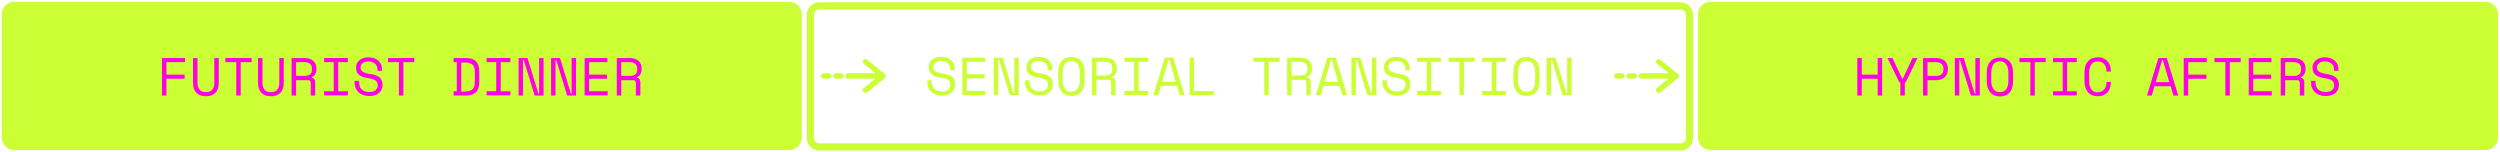
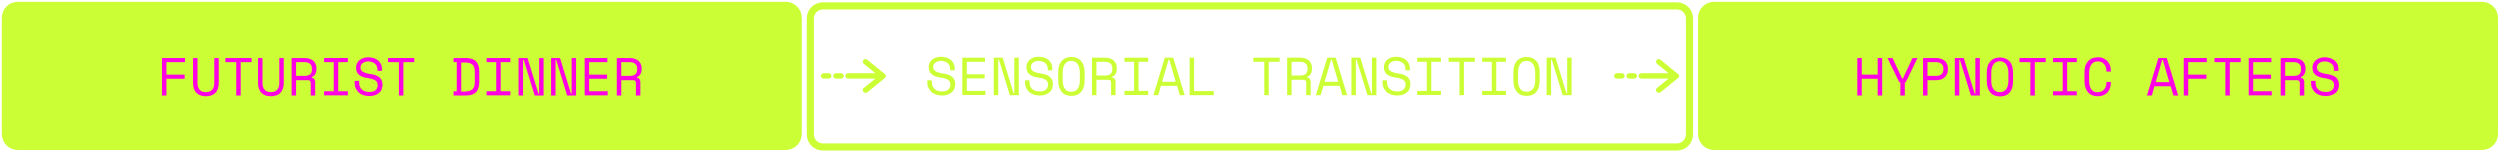
<svg xmlns="http://www.w3.org/2000/svg" id="Layer_1" version="1.1" viewBox="0 0 1400 85">
  <defs>
    <style>
      .st0, .st1 {
        fill: #ccfe35;
      }

      .st0, .st2 {
        stroke: #ccfe35;
        stroke-miterlimit: 10;
        stroke-width: 4px;
      }

      .st3 {
        fill: #ff00e5;
      }

      .st2 {
        fill: none;
      }
    </style>
  </defs>
-   <rect class="st0" x="3" y="3" width="444" height="79" rx="5" ry="5" />
-   <rect class="st2" x="453.8" y="3.3" width="492.3" height="79" rx="5" ry="5" />
-   <rect class="st0" x="952.9" y="3" width="444" height="79" rx="5" ry="5" />
+   <rect class="st0" x="3" y="3" width="444" height="79" rx="7" ry="7" />
+   <rect class="st2" x="453.8" y="3.3" width="492.3" height="79" rx="7" ry="7" />
+   <rect class="st0" x="952.9" y="3" width="444" height="79" rx="7" ry="7" />
  <g>
    <path class="st1" d="M532,38.3c0-.7-.1-1.3-.4-1.8-.3-.5-.6-.9-1.1-1.3-.5-.3-1-.6-1.6-.8s-1.2-.3-1.9-.3-1.1,0-1.6.2c-.5.1-1,.4-1.4.6-.4.3-.7.6-1,1-.2.4-.4.9-.4,1.4v.2c0,.6.1,1.1.4,1.5.2.4.6.8,1.1,1,.5.3,1.1.5,1.8.7.7.2,1.5.4,2.5.5,2.2.3,3.8,1,4.9,1.9,1,1,1.6,2.2,1.6,3.8v.4c0,.9-.2,1.7-.5,2.5-.3.8-.8,1.4-1.4,1.9-.6.5-1.4,1-2.3,1.3-.9.3-1.9.5-3.1.5s-2.5-.2-3.6-.6c-1-.4-1.9-.9-2.6-1.6-.7-.7-1.2-1.5-1.6-2.4-.4-.9-.5-1.9-.5-3v-.9h2.5v.7c0,1.8.5,3.2,1.5,4.1s2.4,1.4,4.2,1.4,2.7-.3,3.5-1c.8-.7,1.2-1.6,1.2-2.7v-.2c0-1.1-.4-1.9-1.2-2.5-.8-.6-2.1-1-3.9-1.3-1.1-.1-2-.4-2.9-.6-.9-.3-1.6-.7-2.2-1.1-.6-.5-1.1-1-1.4-1.7-.3-.7-.5-1.4-.5-2.3v-.4c0-.8.2-1.6.5-2.2s.8-1.3,1.4-1.8c.6-.5,1.3-.9,2.2-1.2.8-.3,1.8-.4,2.8-.4s2.2.2,3.2.5c.9.3,1.7.8,2.4,1.4.6.6,1.1,1.2,1.5,2,.3.8.5,1.6.5,2.4v1.3h-2.5v-1.1Z" />
    <path class="st1" d="M538.9,32.3h12.7v2.3h-10.2v7h10v2.3h-10v7h10.4v2.3h-12.9v-21Z" />
    <path class="st1" d="M567.6,52.2h.4v-19.9h2.5v21h-5l-6.1-19.9h-.4v19.9h-2.5v-21h5l6.1,19.9Z" />
    <path class="st1" d="M586.7,38.3c0-.7-.1-1.3-.4-1.8-.3-.5-.6-.9-1.1-1.3-.5-.3-1-.6-1.6-.8s-1.2-.3-1.9-.3-1.1,0-1.6.2c-.5.1-1,.4-1.4.6-.4.3-.7.6-1,1-.2.4-.4.9-.4,1.4v.2c0,.6.1,1.1.4,1.5.2.4.6.8,1.1,1,.5.3,1.1.5,1.8.7.7.2,1.5.4,2.5.5,2.2.3,3.8,1,4.9,1.9,1,1,1.6,2.2,1.6,3.8v.4c0,.9-.2,1.7-.5,2.5-.3.8-.8,1.4-1.4,1.9-.6.5-1.4,1-2.3,1.3-.9.3-1.9.5-3.1.5s-2.5-.2-3.6-.6c-1-.4-1.9-.9-2.6-1.6-.7-.7-1.2-1.5-1.6-2.4-.4-.9-.5-1.9-.5-3v-.9h2.5v.7c0,1.8.5,3.2,1.5,4.1s2.4,1.4,4.2,1.4,2.7-.3,3.5-1c.8-.7,1.2-1.6,1.2-2.7v-.2c0-1.1-.4-1.9-1.2-2.5-.8-.6-2.1-1-3.9-1.3-1.1-.1-2-.4-2.9-.6-.9-.3-1.6-.7-2.2-1.1-.6-.5-1.1-1-1.4-1.7-.3-.7-.5-1.4-.5-2.3v-.4c0-.8.2-1.6.5-2.2s.8-1.3,1.4-1.8c.6-.5,1.3-.9,2.2-1.2.8-.3,1.8-.4,2.8-.4s2.2.2,3.2.5c.9.3,1.7.8,2.4,1.4.6.6,1.1,1.2,1.5,2,.3.8.5,1.6.5,2.4v1.3h-2.5v-1.1Z" />
    <path class="st1" d="M592.6,40.4c0-2.7.6-4.8,2-6.3,1.3-1.5,3.1-2.2,5.4-2.2s4.1.8,5.4,2.2c1.3,1.5,2,3.6,2,6.3v4.7c0,2.8-.7,4.9-2,6.4-1.3,1.5-3.1,2.2-5.4,2.2s-4.1-.7-5.4-2.2c-1.3-1.5-2-3.6-2-6.4v-4.7ZM599.9,51.4c1.6,0,2.8-.6,3.6-1.7.8-1.1,1.2-2.7,1.2-4.8v-4.3c0-1.9-.4-3.5-1.2-4.7-.8-1.2-2-1.8-3.6-1.8s-2.8.6-3.6,1.8c-.8,1.2-1.2,2.7-1.2,4.7v4.3c0,2.1.4,3.6,1.2,4.8s2,1.7,3.6,1.7Z" />
    <path class="st1" d="M624.7,53.3h-2.5v-7c0-.5-.1-.9-.4-1.2-.2-.3-.7-.4-1.3-.4h-6.5v8.6h-2.5v-21h7.5c1.1,0,2,.2,2.8.5.8.3,1.5.7,2,1.2.5.5.9,1.1,1.2,1.8.3.7.4,1.4.4,2.2v.9c0,.8-.2,1.6-.6,2.3-.4.8-1.1,1.4-2,1.8v.4c.6.1,1.1.3,1.4.7.3.4.5.9.5,1.6v7.6ZM614,42.3h4.7c1.4,0,2.5-.3,3.2-.9.7-.6,1-1.5,1-2.7v-.5c0-1.1-.3-1.9-1-2.6-.7-.6-1.7-1-3.2-1h-4.7v7.7Z" />
    <path class="st1" d="M629.7,32.3h13.3v2.3h-5.4v16.3h5.4v2.3h-13.3v-2.3h5.4v-16.3h-5.4v-2.3Z" />
    <path class="st1" d="M659.1,48.1h-9l-1.5,5.2h-2.7l6.4-21h4.7l6.4,21h-2.7l-1.5-5.2ZM654.4,33.4l-3.6,12.4h7.6l-3.6-12.4h-.4Z" />
    <path class="st1" d="M666.2,32.3h2.5v18.7h11v2.3h-13.5v-21Z" />
    <path class="st1" d="M701.8,32.3h14.8v2.3h-6.1v18.7h-2.5v-18.7h-6.1v-2.3Z" />
    <path class="st1" d="M734,53.3h-2.5v-7c0-.5-.1-.9-.4-1.2s-.7-.4-1.3-.4h-6.5v8.6h-2.5v-21h7.5c1.1,0,2,.2,2.8.5.8.3,1.5.7,2,1.2.5.5.9,1.1,1.2,1.8.3.7.4,1.4.4,2.2v.9c0,.8-.2,1.6-.6,2.3-.4.8-1.1,1.4-2,1.8v.4c.6.1,1.1.3,1.4.7.3.4.5.9.5,1.6v7.6ZM723.3,42.3h4.7c1.4,0,2.5-.3,3.2-.9.7-.6,1-1.5,1-2.7v-.5c0-1.1-.3-1.9-1-2.6-.7-.6-1.7-1-3.2-1h-4.7v7.7Z" />
    <path class="st1" d="M750.1,48.1h-9l-1.5,5.2h-2.7l6.4-21h4.7l6.4,21h-2.7l-1.5-5.2ZM745.4,33.4l-3.6,12.4h7.6l-3.6-12.4h-.4Z" />
    <path class="st1" d="M767.9,52.2h.4v-19.9h2.5v21h-5l-6.1-19.9h-.4v19.9h-2.5v-21h5l6.1,19.9Z" />
    <path class="st1" d="M787,38.3c0-.7-.1-1.3-.4-1.8-.3-.5-.6-.9-1.1-1.3-.5-.3-1-.6-1.6-.8s-1.2-.3-1.9-.3-1.1,0-1.7.2c-.5.1-1,.4-1.4.6-.4.3-.7.6-1,1-.2.4-.4.9-.4,1.4v.2c0,.6.1,1.1.4,1.5.2.4.6.8,1.1,1,.5.3,1.1.5,1.8.7.7.2,1.5.4,2.5.5,2.2.3,3.8,1,4.9,1.9,1,1,1.6,2.2,1.6,3.8v.4c0,.9-.2,1.7-.5,2.5-.3.8-.8,1.4-1.4,1.9-.6.5-1.4,1-2.3,1.3-.9.3-1.9.5-3.1.5s-2.5-.2-3.6-.6-1.9-.9-2.6-1.6-1.2-1.5-1.6-2.4c-.4-.9-.5-1.9-.5-3v-.9h2.5v.7c0,1.8.5,3.2,1.5,4.1s2.4,1.4,4.2,1.4,2.7-.3,3.5-1c.8-.7,1.2-1.6,1.2-2.7v-.2c0-1.1-.4-1.9-1.2-2.5-.8-.6-2.1-1-3.9-1.3-1.1-.1-2-.4-2.9-.6-.9-.3-1.6-.7-2.2-1.1-.6-.5-1.1-1-1.4-1.7-.3-.7-.5-1.4-.5-2.3v-.4c0-.8.2-1.6.5-2.2s.8-1.3,1.4-1.8,1.3-.9,2.2-1.2c.8-.3,1.8-.4,2.8-.4s2.2.2,3.2.5c.9.3,1.7.8,2.4,1.4.6.6,1.1,1.2,1.5,2,.3.8.5,1.6.5,2.4v1.3h-2.5v-1.1Z" />
    <path class="st1" d="M793.6,32.3h13.3v2.3h-5.4v16.3h5.4v2.3h-13.3v-2.3h5.4v-16.3h-5.4v-2.3Z" />
    <path class="st1" d="M811.1,32.3h14.8v2.3h-6.1v18.7h-2.5v-18.7h-6.1v-2.3Z" />
    <path class="st1" d="M830,32.3h13.3v2.3h-5.4v16.3h5.4v2.3h-13.3v-2.3h5.4v-16.3h-5.4v-2.3Z" />
    <path class="st1" d="M847.5,40.4c0-2.7.6-4.8,2-6.3,1.3-1.5,3.1-2.2,5.4-2.2s4.1.8,5.4,2.2c1.3,1.5,1.9,3.6,1.9,6.3v4.7c0,2.8-.6,4.9-1.9,6.4-1.3,1.5-3.1,2.2-5.4,2.2s-4.1-.7-5.4-2.2c-1.3-1.5-2-3.6-2-6.4v-4.7ZM854.9,51.4c1.6,0,2.8-.6,3.6-1.7.8-1.1,1.2-2.7,1.2-4.8v-4.3c0-1.9-.4-3.5-1.2-4.7-.8-1.2-2-1.8-3.6-1.8s-2.8.6-3.6,1.8c-.8,1.2-1.2,2.7-1.2,4.7v4.3c0,2.1.4,3.6,1.2,4.8.8,1.1,2,1.7,3.6,1.7Z" />
    <path class="st1" d="M877.2,52.2h.4v-19.9h2.5v21h-5l-6.1-19.9h-.4v19.9h-2.5v-21h5l6.1,19.9Z" />
  </g>
  <g>
    <path class="st3" d="M1040.1,32.5h2.5v9.3h8.9v-9.3h2.5v21h-2.5v-9.4h-8.9v9.4h-2.5v-21Z" />
    <path class="st3" d="M1064.1,46.1h-.5l-6.6-13.6h2.8l5.4,11.5h.4l5.4-11.5h2.8l-6.6,13.6h-.5v7.4h-2.5v-7.4Z" />
    <path class="st3" d="M1079.4,44.9v8.6h-2.5v-21h7.5c1.1,0,2,.2,2.8.5.8.3,1.5.7,2,1.2.5.5.9,1.1,1.2,1.8.3.7.4,1.4.4,2.2v.9c0,.8-.1,1.5-.4,2.2-.3.7-.7,1.3-1.2,1.8-.5.5-1.2,1-2,1.3-.8.3-1.7.5-2.8.5h-5ZM1079.4,42.5h4.7c2.8,0,4.2-1.2,4.2-3.6v-.5c0-1.1-.3-1.9-1-2.6-.7-.6-1.7-1-3.2-1h-4.7v7.7Z" />
    <path class="st3" d="M1105.8,52.4h.4v-19.9h2.5v21h-5l-6.1-19.9h-.4v19.9h-2.5v-21h5l6.1,19.9Z" />
    <path class="st3" d="M1112.6,40.7c0-2.7.6-4.8,2-6.3,1.3-1.5,3.1-2.2,5.4-2.2s4.1.8,5.4,2.2c1.3,1.5,1.9,3.6,1.9,6.3v4.7c0,2.8-.6,4.9-1.9,6.4-1.3,1.5-3.1,2.2-5.4,2.2s-4.1-.7-5.4-2.2c-1.3-1.5-2-3.6-2-6.4v-4.7ZM1119.9,51.6c1.6,0,2.8-.6,3.6-1.7.8-1.1,1.2-2.7,1.2-4.8v-4.3c0-1.9-.4-3.5-1.2-4.7-.8-1.2-2-1.8-3.6-1.8s-2.8.6-3.6,1.8c-.8,1.2-1.2,2.7-1.2,4.7v4.3c0,2.1.4,3.6,1.2,4.8.8,1.1,2,1.7,3.6,1.7Z" />
    <path class="st3" d="M1130.8,32.5h14.8v2.3h-6.1v18.7h-2.5v-18.7h-6.1v-2.3Z" />
    <path class="st3" d="M1149.7,32.5h13.3v2.3h-5.4v16.3h5.4v2.3h-13.3v-2.3h5.4v-16.3h-5.4v-2.3Z" />
    <path class="st3" d="M1174.7,51.6c.9,0,1.6-.1,2.2-.4.6-.3,1.1-.7,1.5-1.2.4-.5.7-1,.9-1.7.2-.6.3-1.3.3-2v-.4h2.5v.4c0,1.1-.2,2.1-.5,3-.3.9-.8,1.7-1.4,2.4-.6.7-1.4,1.2-2.3,1.6-.9.4-2,.6-3.2.6-2.3,0-4.1-.7-5.4-2.2-1.3-1.5-2-3.6-2-6.4v-4.7c0-2.7.6-4.8,2-6.3,1.3-1.5,3.1-2.2,5.4-2.2s2.3.2,3.2.6c.9.4,1.7.9,2.3,1.6s1.1,1.5,1.4,2.4c.3.9.5,1.9.5,3v.4h-2.5v-.4c0-.7-.1-1.3-.3-2-.2-.6-.5-1.2-.9-1.7-.4-.5-.9-.9-1.5-1.2-.6-.3-1.3-.4-2.2-.4-1.6,0-2.8.6-3.6,1.8-.8,1.2-1.2,2.7-1.2,4.7v4.3c0,2.1.4,3.6,1.2,4.8.8,1.1,2,1.7,3.6,1.7Z" />
    <path class="st3" d="M1215.5,48.3h-9l-1.5,5.2h-2.7l6.4-21h4.7l6.4,21h-2.7l-1.5-5.2ZM1210.8,33.6l-3.6,12.4h7.6l-3.6-12.4h-.4Z" />
    <path class="st3" d="M1222.9,32.5h12.9v2.3h-10.4v7h10.2v2.3h-10.2v9.4h-2.5v-21Z" />
    <path class="st3" d="M1240,32.5h14.8v2.3h-6.1v18.7h-2.5v-18.7h-6.1v-2.3Z" />
    <path class="st3" d="M1259.3,32.5h12.7v2.3h-10.2v7h10v2.3h-10v7h10.4v2.3h-12.9v-21Z" />
    <path class="st3" d="M1290.4,53.5h-2.5v-7c0-.5-.1-.9-.4-1.2s-.7-.4-1.3-.4h-6.5v8.6h-2.5v-21h7.5c1.1,0,2,.2,2.8.5.8.3,1.5.7,2,1.2.5.5.9,1.1,1.2,1.8.3.7.4,1.4.4,2.2v.9c0,.8-.2,1.6-.6,2.3-.4.8-1.1,1.4-2,1.8v.4c.6.1,1.1.3,1.4.7.3.4.5.9.5,1.6v7.6ZM1279.7,42.5h4.7c1.4,0,2.5-.3,3.2-.9.7-.6,1-1.5,1-2.7v-.5c0-1.1-.3-1.9-1-2.6-.7-.6-1.7-1-3.2-1h-4.7v7.7Z" />
    <path class="st3" d="M1307,38.6c0-.7-.1-1.3-.4-1.8-.3-.5-.6-.9-1.1-1.3-.5-.3-1-.6-1.6-.8s-1.2-.3-1.9-.3-1.1,0-1.7.2c-.5.1-1,.4-1.4.6-.4.3-.7.6-1,1-.2.4-.4.9-.4,1.4v.2c0,.6.1,1.1.4,1.5.2.4.6.8,1.1,1,.5.3,1.1.5,1.8.7.7.2,1.5.4,2.5.5,2.2.3,3.8,1,4.9,1.9,1,1,1.6,2.2,1.6,3.8v.4c0,.9-.2,1.7-.5,2.5-.3.8-.8,1.4-1.4,1.9-.6.5-1.4,1-2.3,1.3-.9.3-1.9.5-3.1.5s-2.5-.2-3.6-.6-1.9-.9-2.6-1.6-1.2-1.5-1.6-2.4c-.4-.9-.5-1.9-.5-3v-.9h2.5v.7c0,1.8.5,3.2,1.5,4.1s2.4,1.4,4.2,1.4,2.7-.3,3.5-1c.8-.7,1.2-1.6,1.2-2.7v-.2c0-1.1-.4-1.9-1.2-2.5-.8-.6-2.1-1-3.9-1.3-1.1-.1-2-.4-2.9-.6-.9-.3-1.6-.7-2.2-1.1-.6-.5-1.1-1-1.4-1.7-.3-.7-.5-1.4-.5-2.3v-.4c0-.8.2-1.6.5-2.2s.8-1.3,1.4-1.8,1.3-.9,2.2-1.2c.8-.3,1.8-.4,2.8-.4s2.2.2,3.2.5c.9.3,1.7.8,2.4,1.4.6.6,1.1,1.2,1.5,2,.3.8.5,1.6.5,2.4v1.3h-2.5v-1.1Z" />
  </g>
  <g>
    <path class="st3" d="M90.7,32.5h12.9v2.3h-10.4v7h10.2v2.3h-10.2v9.4h-2.5v-21Z" />
    <path class="st3" d="M110.6,32.5v13.9c0,1.7.4,3,1.2,3.9.8.9,2,1.3,3.5,1.3s2.7-.4,3.5-1.3c.8-.9,1.2-2.2,1.2-3.9v-13.9h2.5v13.9c0,2.4-.6,4.3-1.9,5.6-1.3,1.3-3,1.9-5.3,1.9s-4-.6-5.3-1.9c-1.3-1.3-1.9-3.1-1.9-5.6v-13.9h2.5Z" />
    <path class="st3" d="M126.1,32.5h14.8v2.3h-6.1v18.7h-2.5v-18.7h-6.1v-2.3Z" />
    <path class="st3" d="M147,32.5v13.9c0,1.7.4,3,1.2,3.9.8.9,2,1.3,3.5,1.3s2.7-.4,3.5-1.3c.8-.9,1.2-2.2,1.2-3.9v-13.9h2.5v13.9c0,2.4-.6,4.3-1.9,5.6-1.3,1.3-3,1.9-5.3,1.9s-4-.6-5.3-1.9c-1.3-1.3-1.9-3.1-1.9-5.6v-13.9h2.5Z" />
    <path class="st3" d="M176.5,53.5h-2.5v-7c0-.5-.1-.9-.4-1.2-.2-.3-.7-.4-1.3-.4h-6.5v8.6h-2.5v-21h7.5c1.1,0,2,.2,2.8.5.8.3,1.5.7,2,1.2.5.5.9,1.1,1.2,1.8.3.7.4,1.4.4,2.2v.9c0,.8-.2,1.6-.6,2.3-.4.8-1.1,1.4-2,1.8v.4c.6.1,1.1.3,1.4.7.3.4.5.9.5,1.6v7.6ZM165.8,42.5h4.7c1.4,0,2.5-.3,3.2-.9.7-.6,1-1.5,1-2.7v-.5c0-1.1-.3-1.9-1-2.6-.7-.6-1.7-1-3.2-1h-4.7v7.7Z" />
    <path class="st3" d="M181.5,32.5h13.3v2.3h-5.4v16.3h5.4v2.3h-13.3v-2.3h5.4v-16.3h-5.4v-2.3Z" />
    <path class="st3" d="M211.3,38.6c0-.7-.1-1.3-.4-1.8-.3-.5-.6-.9-1.1-1.3-.5-.3-1-.6-1.6-.8s-1.2-.3-1.9-.3-1.1,0-1.6.2c-.5.1-1,.4-1.4.6-.4.3-.7.6-1,1-.2.4-.4.9-.4,1.4v.2c0,.6.1,1.1.4,1.5.2.4.6.8,1.1,1,.5.3,1.1.5,1.8.7.7.2,1.5.4,2.5.5,2.2.3,3.8,1,4.9,1.9,1,1,1.6,2.2,1.6,3.8v.4c0,.9-.2,1.7-.5,2.5-.3.8-.8,1.4-1.4,1.9-.6.5-1.4,1-2.3,1.3-.9.3-1.9.5-3.1.5s-2.5-.2-3.6-.6c-1-.4-1.9-.9-2.6-1.6-.7-.7-1.2-1.5-1.6-2.4-.4-.9-.5-1.9-.5-3v-.9h2.5v.7c0,1.8.5,3.2,1.5,4.1s2.4,1.4,4.2,1.4,2.7-.3,3.5-1c.8-.7,1.2-1.6,1.2-2.7v-.2c0-1.1-.4-1.9-1.2-2.5-.8-.6-2.1-1-3.9-1.3-1.1-.1-2-.4-2.9-.6-.9-.3-1.6-.7-2.2-1.1-.6-.5-1.1-1-1.4-1.7-.3-.7-.5-1.4-.5-2.3v-.4c0-.8.2-1.6.5-2.2s.8-1.3,1.4-1.8c.6-.5,1.3-.9,2.2-1.2.8-.3,1.8-.4,2.8-.4s2.2.2,3.2.5c.9.3,1.7.8,2.4,1.4.6.6,1.1,1.2,1.5,2,.3.8.5,1.6.5,2.4v1.3h-2.5v-1.1Z" />
    <path class="st3" d="M217.2,32.5h14.8v2.3h-6.1v18.7h-2.5v-18.7h-6.1v-2.3Z" />
    <path class="st3" d="M254,32.5h6.9c2.6,0,4.5.6,5.7,1.9,1.2,1.2,1.8,3.2,1.8,5.9v5.4c0,2.7-.6,4.7-1.8,5.9-1.2,1.2-3.1,1.9-5.7,1.9h-6.9v-2.4h1.8v-16.3h-1.8v-2.3ZM260.5,51.2c.9,0,1.7,0,2.4-.3.7-.2,1.2-.5,1.7-.9.4-.4.8-1,1-1.7s.3-1.6.3-2.7v-5c0-1.1-.1-2-.3-2.7s-.5-1.3-1-1.7c-.4-.4-1-.7-1.7-.9-.7-.2-1.5-.3-2.4-.3h-2.2v16.3h2.2Z" />
    <path class="st3" d="M272.5,32.5h13.3v2.3h-5.4v16.3h5.4v2.3h-13.3v-2.3h5.4v-16.3h-5.4v-2.3Z" />
    <path class="st3" d="M301.5,52.4h.4v-19.9h2.5v21h-5l-6.1-19.9h-.4v19.9h-2.5v-21h5l6.1,19.9Z" />
    <path class="st3" d="M319.7,52.4h.4v-19.9h2.5v21h-5l-6.1-19.9h-.4v19.9h-2.5v-21h5l6.1,19.9Z" />
    <path class="st3" d="M327.4,32.5h12.7v2.3h-10.2v7h10v2.3h-10v7h10.4v2.3h-12.9v-21Z" />
    <path class="st3" d="M358.6,53.5h-2.5v-7c0-.5-.1-.9-.4-1.2-.2-.3-.7-.4-1.3-.4h-6.5v8.6h-2.5v-21h7.5c1.1,0,2,.2,2.8.5.8.3,1.5.7,2,1.2.5.5.9,1.1,1.2,1.8.3.7.4,1.4.4,2.2v.9c0,.8-.2,1.6-.6,2.3-.4.8-1.1,1.4-2,1.8v.4c.6.1,1.1.3,1.4.7.3.4.5.9.5,1.6v7.6ZM347.9,42.5h4.7c1.4,0,2.5-.3,3.2-.9.7-.6,1-1.5,1-2.7v-.5c0-1.1-.3-1.9-1-2.6-.7-.6-1.7-1-3.2-1h-4.7v7.7Z" />
  </g>
  <g>
    <path class="st1" d="M495.4,41.4l-9.8-8c-.7-.5-1.6-.4-2.1.2-.5.7-.4,1.6.2,2.1l6.5,5.3h-15.3c-.8,0-1.5.7-1.5,1.5s.7,1.5,1.5,1.5h15.3l-6.5,5.3c-.7.5-.8,1.5-.2,2.1.3.4.7.6,1.2.6s.7-.1,1-.3l9.8-8c.4-.3.6-.7.6-1.2s-.2-.9-.6-1.2Z" />
    <path class="st1" d="M471,41h-2.9c-.8,0-1.5.7-1.5,1.5s.7,1.5,1.5,1.5h2.9c.8,0,1.5-.7,1.5-1.5s-.7-1.5-1.5-1.5Z" />
    <path class="st1" d="M464.1,41h-2.9c-.8,0-1.5.7-1.5,1.5s.7,1.5,1.5,1.5h2.9c.8,0,1.5-.7,1.5-1.5s-.7-1.5-1.5-1.5Z" />
  </g>
  <g>
    <path class="st1" d="M939.6,41.4l-9.8-8c-.7-.5-1.6-.4-2.1.2-.5.7-.4,1.6.2,2.1l6.5,5.3h-15.3c-.8,0-1.5.7-1.5,1.5s.7,1.5,1.5,1.5h15.3l-6.5,5.3c-.7.5-.8,1.5-.2,2.1.3.4.7.6,1.2.6s.7-.1,1-.3l9.8-8c.4-.3.6-.7.6-1.2s-.2-.9-.6-1.2Z" />
    <path class="st1" d="M915.2,41h-2.9c-.8,0-1.5.7-1.5,1.5s.7,1.5,1.5,1.5h2.9c.8,0,1.5-.7,1.5-1.5s-.7-1.5-1.5-1.5Z" />
    <path class="st1" d="M908.3,41h-2.9c-.8,0-1.5.7-1.5,1.5s.7,1.5,1.5,1.5h2.9c.8,0,1.5-.7,1.5-1.5s-.7-1.5-1.5-1.5Z" />
  </g>
</svg>
